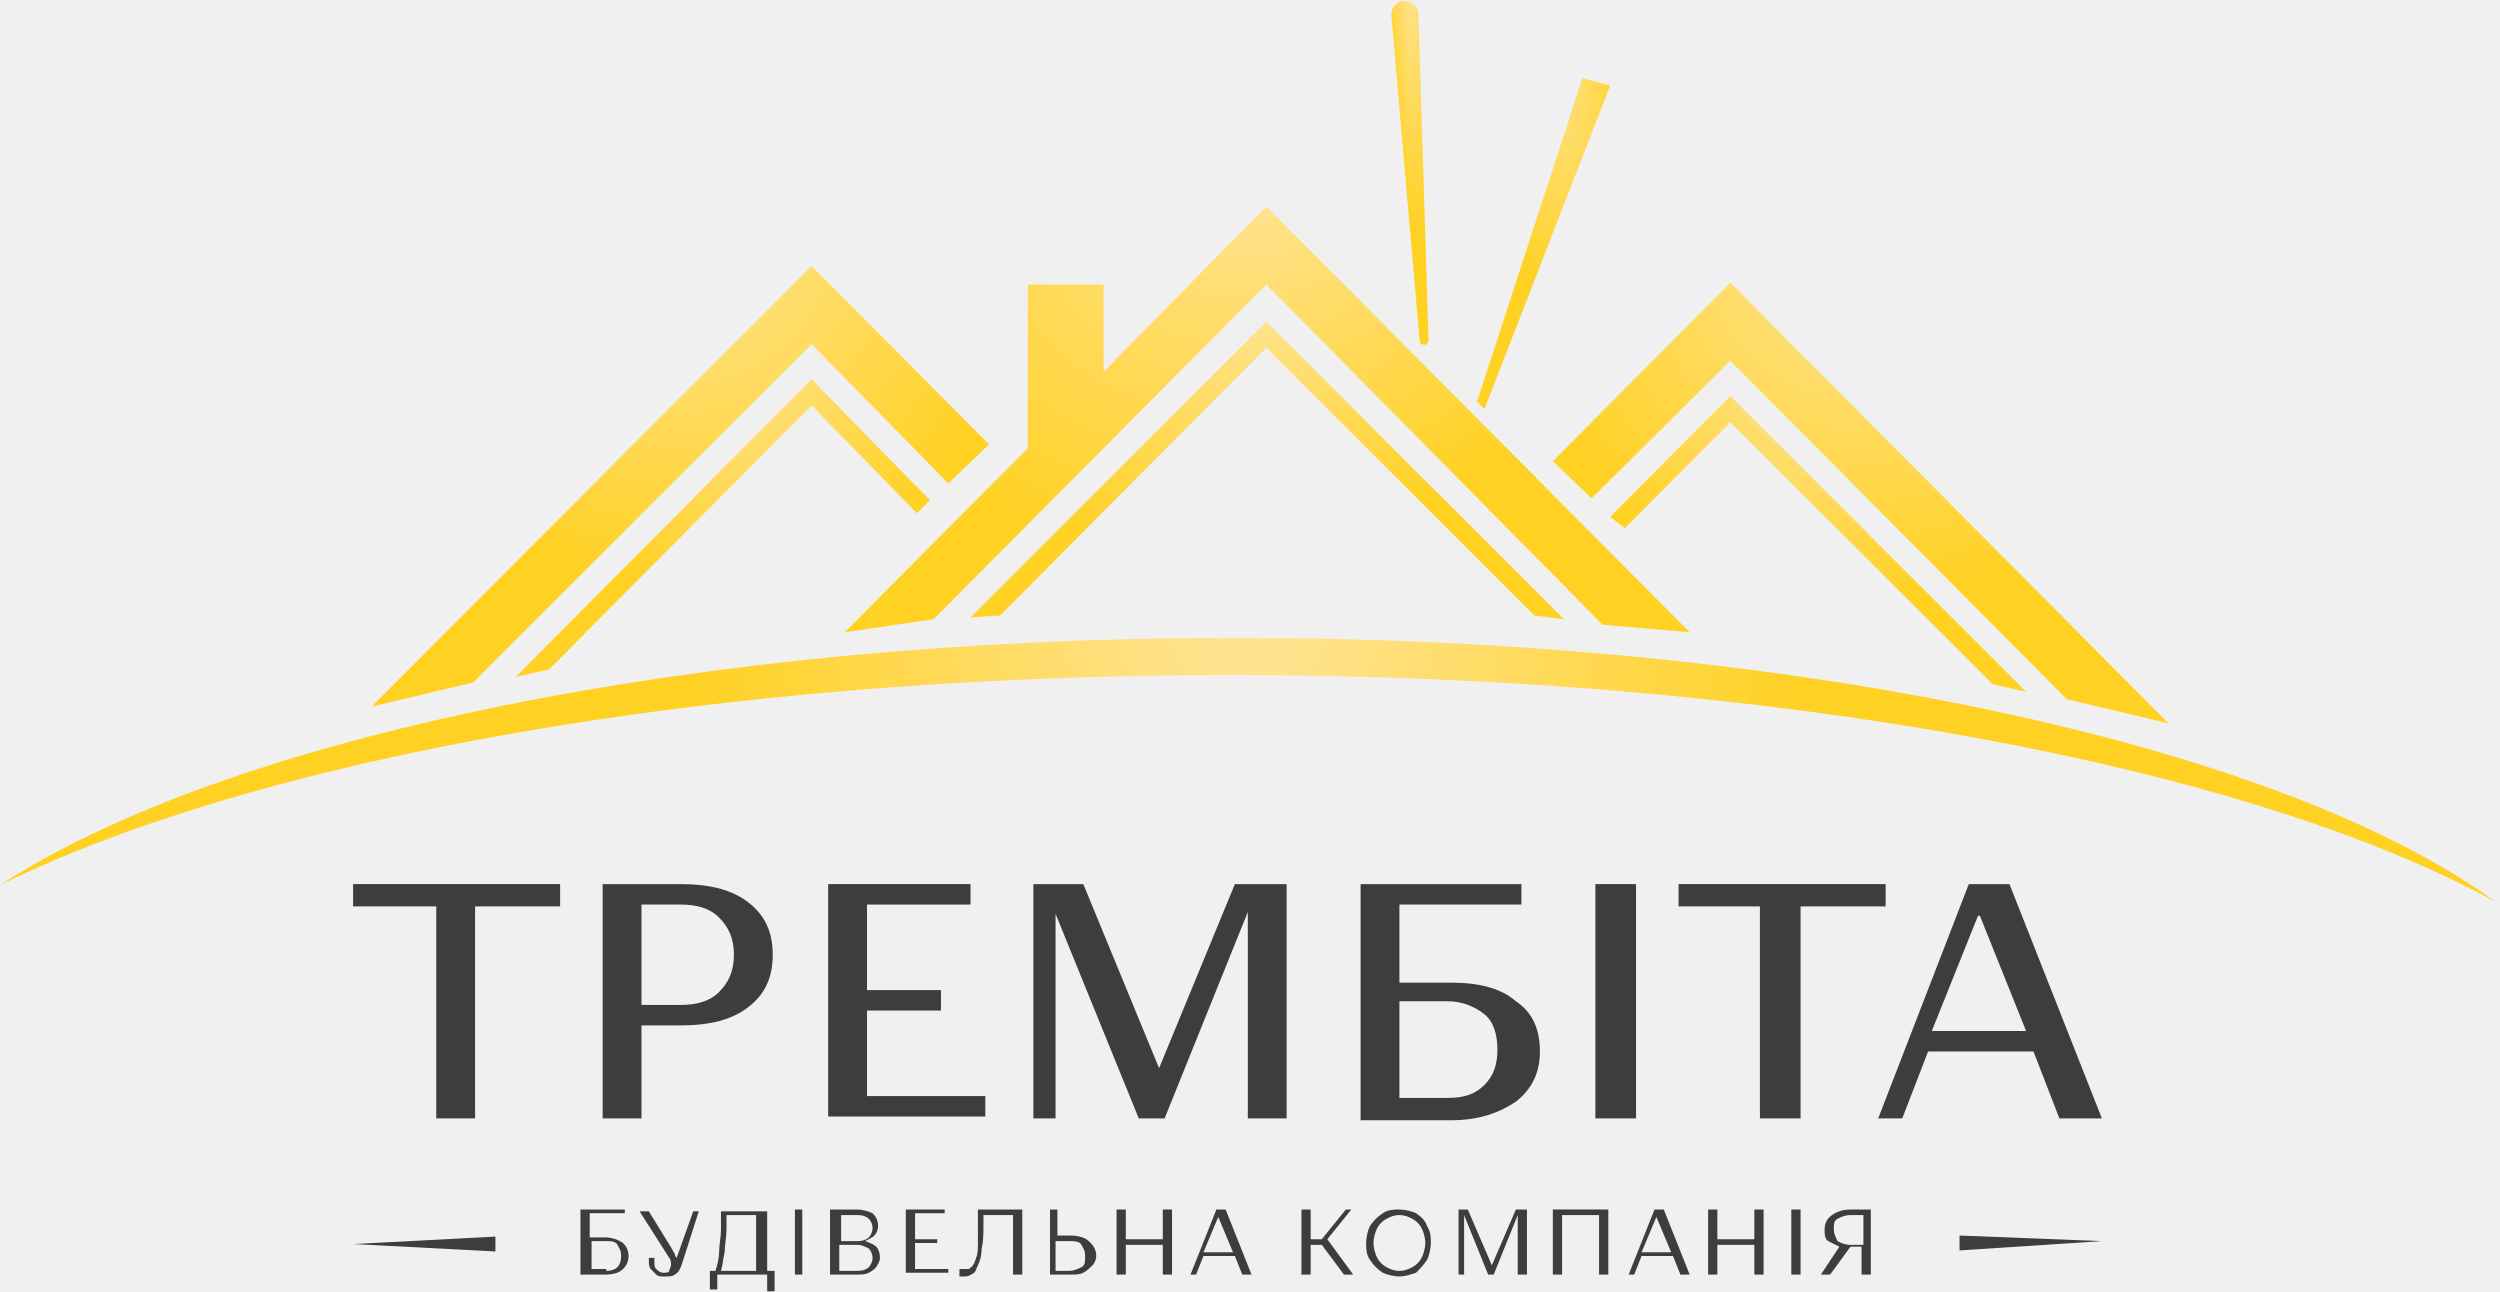
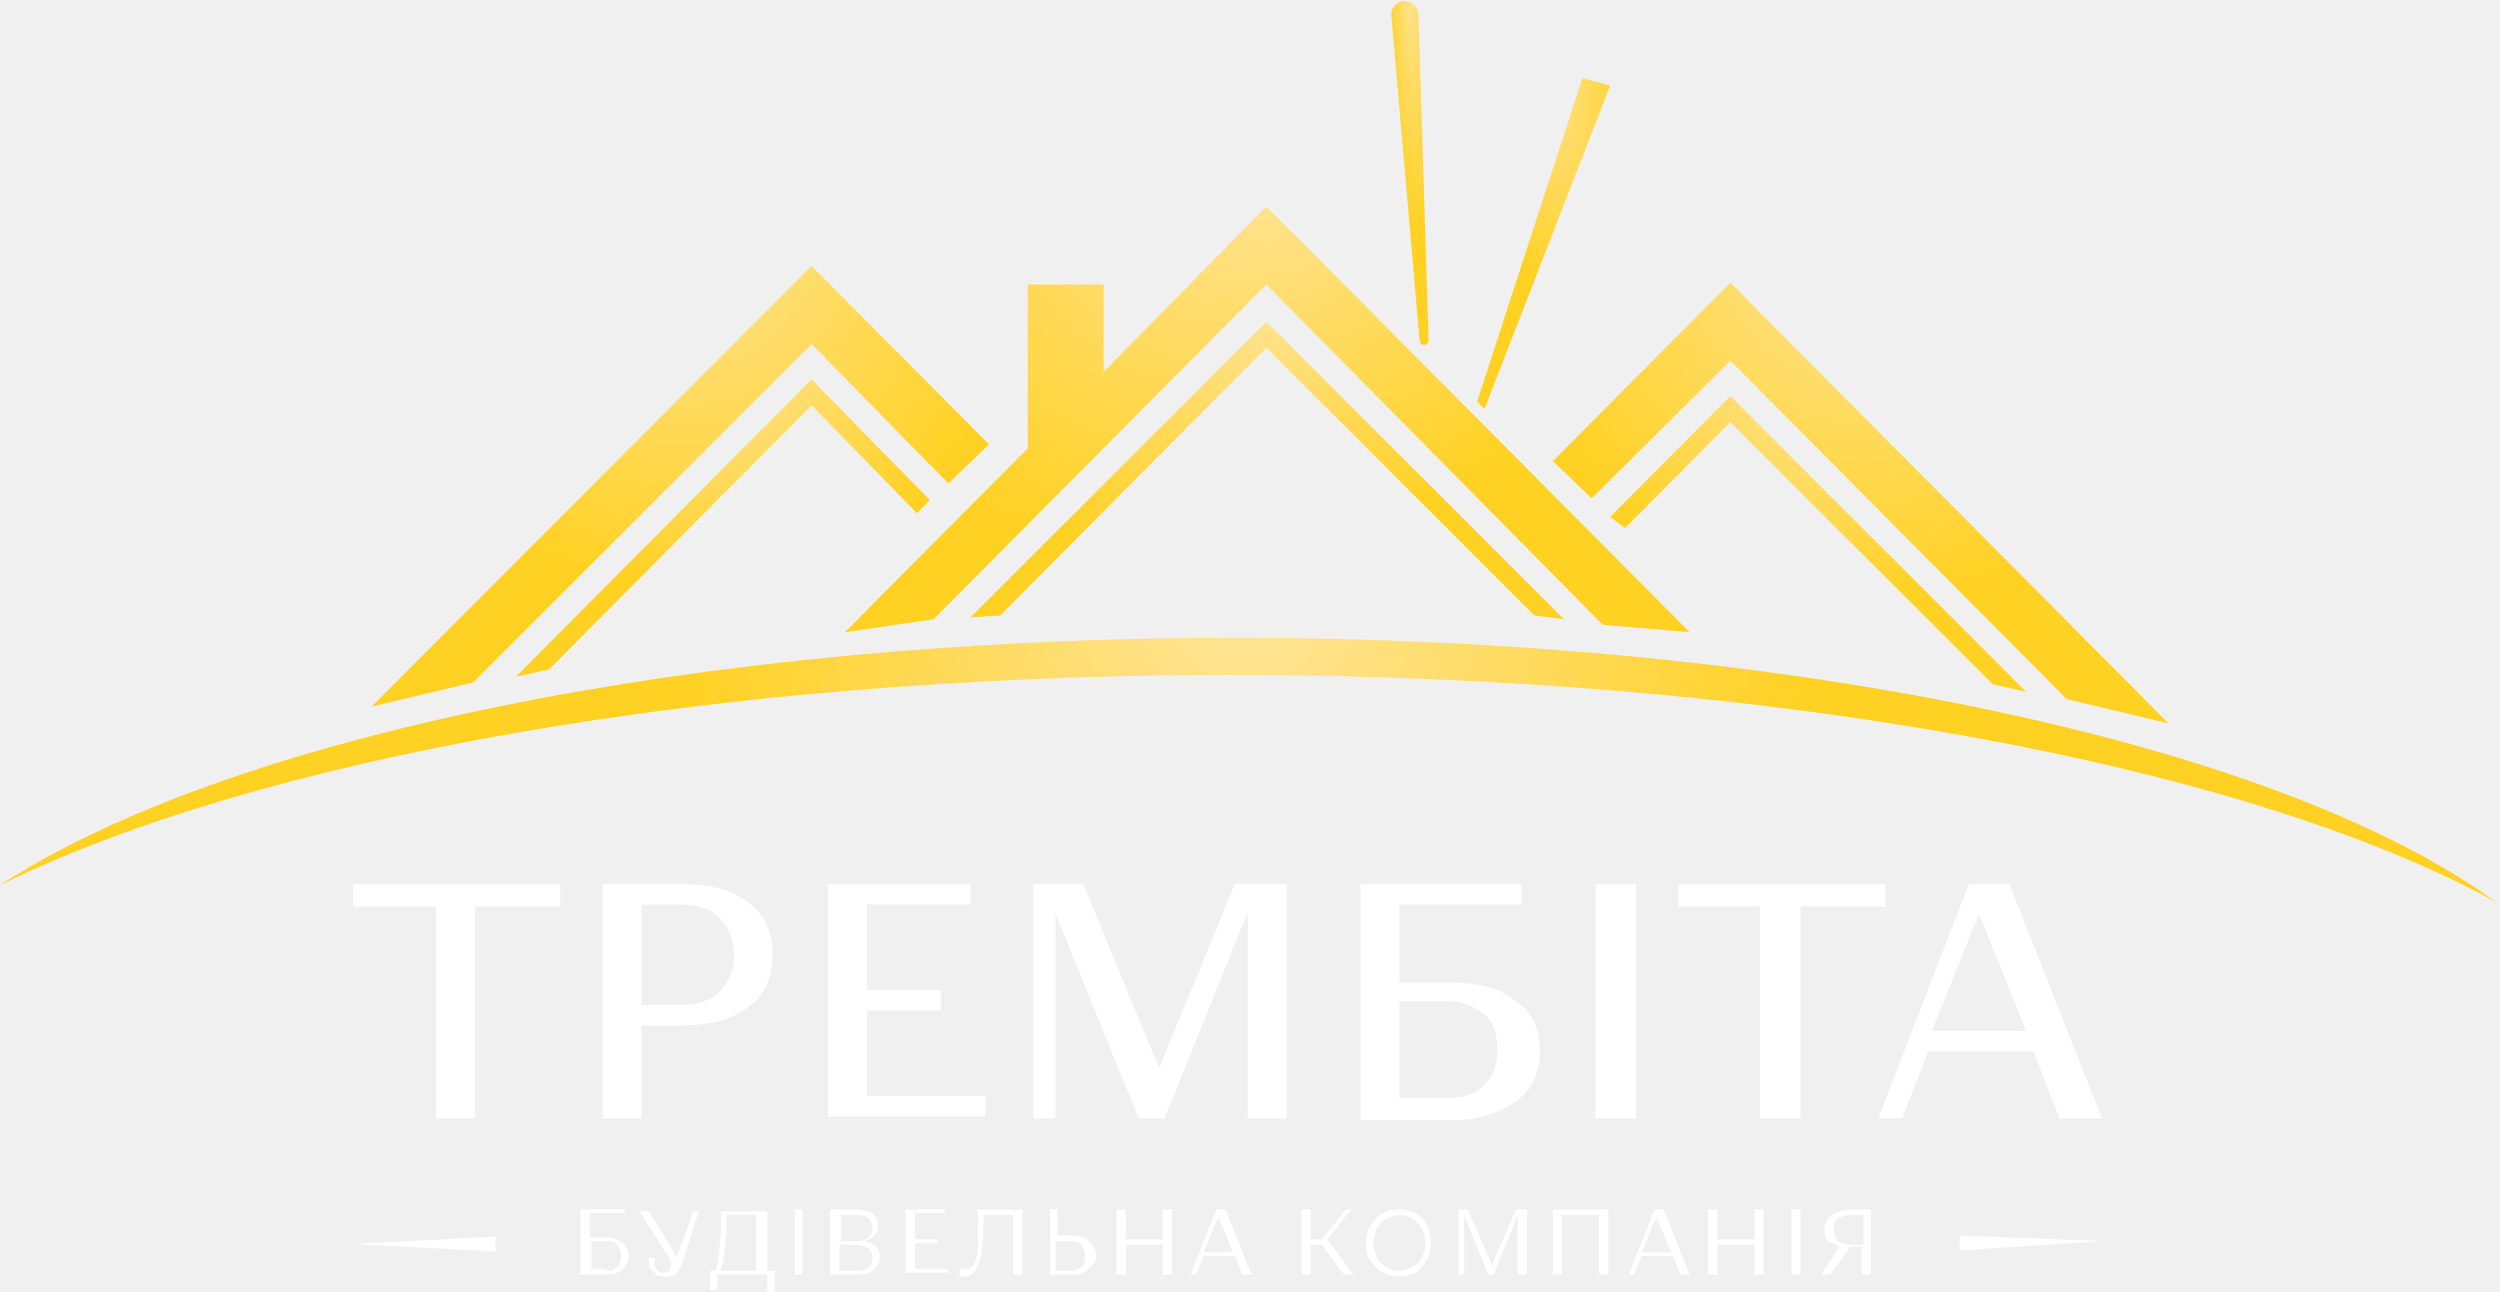
<svg xmlns="http://www.w3.org/2000/svg" width="242" height="125" viewBox="0 0 242 125" fill="none">
  <g clip-path="url(#clip0_1079_3232)">
-     <path d="M42.232 87.74H34.179V85.581H54.221V87.74H45.989V108.26H42.232V87.74Z" fill="#3D3D3D" />
-     <path d="M58.337 85.581H65.853C68.716 85.581 70.863 86.12 72.474 87.38C74.084 88.641 74.8 90.26 74.8 92.42C74.8 94.581 74.084 96.201 72.474 97.46C70.863 98.72 68.716 99.26 65.853 99.26H62.095V108.26H58.337V85.581ZM65.853 97.28C67.463 97.28 68.716 96.92 69.611 96.021C70.505 95.12 71.042 94.04 71.042 92.42C71.042 90.8 70.505 89.72 69.611 88.82C68.716 87.92 67.463 87.56 65.853 87.56H62.095V97.28H65.853Z" fill="#3D3D3D" />
-     <path d="M79.989 85.581H93.947V87.56H83.926V95.841H91.084V97.82H83.926V106.1H95.378V108.08H80.168V85.581H79.989Z" fill="#3D3D3D" />
-     <path d="M99.673 85.581H104.863L112.199 103.4L119.536 85.581H124.546V108.26H120.789V88.28L112.736 108.26H110.231L102.178 88.46V108.26H100.031V85.581H99.673Z" fill="#3D3D3D" />
-     <path d="M131.706 85.581H147.274V87.56H135.463V95.12H140.474C143.158 95.12 145.305 95.66 146.737 96.92C148.347 98 149.064 99.62 149.064 101.78C149.064 103.76 148.347 105.38 146.737 106.64C145.127 107.72 143.158 108.44 140.474 108.44H131.706V85.581ZM140.116 106.28C141.727 106.28 142.8 105.92 143.695 105.021C144.59 104.12 144.948 103.04 144.948 101.6C144.948 100.16 144.59 98.9 143.695 98.18C142.8 97.46 141.548 96.92 140.116 96.92H135.463V106.28H140.116Z" fill="#3D3D3D" />
-     <path d="M154.433 85.581H158.369V108.26H154.433V85.581Z" fill="#3D3D3D" />
-     <path d="M170.538 87.74H162.485V85.581H182.528V87.74H174.295V108.26H170.359V87.74H170.538Z" fill="#3D3D3D" />
-     <path d="M190.579 85.581H194.516L203.463 108.26H199.347L196.842 101.78H186.642L184.137 108.26H181.811L190.579 85.581ZM196.126 99.8L191.652 88.641H191.473L187 99.8H196.126Z" fill="#3D3D3D" />
-     <path d="M56.368 117.08H60.484V117.44H57.084V119.78H58.515C59.231 119.78 59.768 119.96 60.305 120.32C60.663 120.68 60.842 121.04 60.842 121.58C60.842 122.12 60.663 122.48 60.305 122.84C59.947 123.2 59.41 123.38 58.515 123.38H56.189V117.08H56.368ZM58.694 123.02C59.231 123.02 59.589 122.84 59.768 122.66C59.947 122.48 60.126 122.12 60.126 121.58C60.126 121.04 59.947 120.86 59.768 120.5C59.589 120.14 59.052 120.14 58.694 120.14H57.263V122.84H58.694V123.02Z" fill="#3D3D3D" />
-     <path d="M64.242 123.56C63.884 123.56 63.705 123.56 63.526 123.38C63.347 123.2 63.168 123.02 62.989 122.84C62.81 122.66 62.81 122.3 62.81 121.94V121.76H63.347V122.12C63.347 122.48 63.347 122.66 63.526 122.84C63.705 123.02 63.884 123.2 64.242 123.2C64.421 123.2 64.779 123.2 64.779 123.02C64.779 122.84 64.958 122.66 64.958 122.48C64.958 122.3 64.958 121.94 64.779 121.76L61.916 117.26H62.81L65.137 121.04C65.137 121.22 65.316 121.22 65.316 121.4C65.316 121.58 65.495 121.76 65.495 121.76L67.105 117.26H67.642L66.031 122.3C65.853 122.84 65.674 123.2 65.316 123.38C65.137 123.56 64.779 123.56 64.242 123.56Z" fill="#3D3D3D" />
-     <path d="M68.537 123.02H69.253C69.432 122.48 69.611 121.76 69.611 121.22C69.611 120.5 69.79 119.78 69.79 119.06C69.79 118.88 69.79 118.88 69.79 118.7V118.52V117.26H74.263V123.02H74.979V125H74.263V123.38H69.432V124.82H68.716V123.02H68.537ZM73.19 123.02V117.62H70.326V118.88C70.326 119.78 70.147 120.5 70.147 121.22C69.969 121.94 69.969 122.48 69.79 123.02H73.19Z" fill="#3D3D3D" />
-     <path d="M76.947 117.08H77.662V123.38H76.947V117.08Z" fill="#3D3D3D" />
-     <path d="M80.526 117.08H82.852C83.568 117.08 84.105 117.26 84.463 117.44C84.82 117.8 84.999 118.16 84.999 118.7C84.999 119.06 84.82 119.42 84.642 119.6C84.463 119.78 84.105 119.96 83.747 120.14C84.284 120.32 84.641 120.5 84.82 120.68C84.999 120.86 85.178 121.22 85.178 121.76C85.178 122.12 84.999 122.3 84.82 122.66C84.641 122.84 84.463 123.02 84.105 123.2C83.747 123.38 83.389 123.38 82.852 123.38H80.347V117.08H80.526ZM83.031 120.14C83.568 120.14 83.926 119.96 84.105 119.78C84.284 119.6 84.463 119.24 84.463 118.88C84.463 118.52 84.284 118.16 84.105 117.98C83.926 117.8 83.568 117.62 83.031 117.62H81.421V120.14H83.031ZM83.031 123.02C83.568 123.02 83.926 122.84 84.105 122.66C84.284 122.48 84.463 122.12 84.463 121.76C84.463 121.4 84.284 121.04 84.105 120.86C83.747 120.68 83.389 120.5 83.031 120.5H81.242V123.02H83.031Z" fill="#3D3D3D" />
-     <path d="M87.682 117.08H91.441V117.44H88.577V119.96H90.725V120.32H88.577V122.84H91.798V123.2H87.682V117.08Z" fill="#3D3D3D" />
-     <path d="M93.41 123.56C93.231 123.56 93.231 123.56 93.052 123.56C92.873 123.56 92.873 123.56 92.873 123.56V122.84C93.052 122.84 93.052 122.84 93.231 122.84C93.231 122.84 93.41 122.84 93.589 122.84C93.768 122.84 93.947 122.84 93.947 122.66C94.126 122.66 94.126 122.48 94.305 122.3C94.305 122.12 94.484 121.94 94.484 121.76C94.663 121.4 94.662 120.86 94.662 120.32C94.662 119.78 94.662 119.06 94.662 118.16V117.08H98.958V123.38H98.062V117.62H95.199V118.34C95.199 119.42 95.199 120.14 95.02 120.86C95.02 121.58 94.841 122.12 94.662 122.48C94.484 122.84 94.484 123.02 94.305 123.2C93.768 123.56 93.589 123.56 93.41 123.56Z" fill="#3D3D3D" />
-     <path d="M101.463 117.08H102.357V119.6H103.61C104.326 119.6 105.041 119.78 105.399 120.14C105.757 120.5 106.115 120.86 106.115 121.58C106.115 121.94 105.936 122.3 105.757 122.48C105.578 122.66 105.22 123.02 104.862 123.2C104.504 123.38 104.147 123.38 103.61 123.38H101.641V117.08H101.463ZM103.431 123.02C103.968 123.02 104.326 122.84 104.683 122.66C105.041 122.48 105.041 122.12 105.041 121.58C105.041 121.04 104.862 120.86 104.683 120.5C104.504 120.14 103.968 120.14 103.431 120.14H102.178V123.02H103.431Z" fill="#3D3D3D" />
-     <path d="M108.083 117.08H108.978V119.96H112.557V117.08H113.452V123.38H112.557V120.5H108.978V123.38H108.083V117.08Z" fill="#3D3D3D" />
-     <path d="M117.747 117.08H118.642L121.147 123.38H120.253L119.537 121.58H116.494L115.779 123.38H115.242L117.747 117.08ZM119.357 121.22L117.926 117.8L116.494 121.22H119.357Z" fill="#3D3D3D" />
-     <path d="M125.979 117.08H126.873V119.96H127.948L130.274 117.08H130.811L128.484 119.96L130.989 123.38H130.095L127.948 120.5H126.873V123.38H125.979V117.08Z" fill="#3D3D3D" />
-     <path d="M135.463 123.56C134.926 123.56 134.21 123.38 133.852 123.2C133.315 122.84 132.958 122.48 132.6 121.94C132.242 121.4 132.242 120.86 132.242 120.32C132.242 119.78 132.421 119.06 132.6 118.7C132.958 118.16 133.315 117.8 133.852 117.44C134.389 117.08 134.926 117.08 135.463 117.08C135.999 117.08 136.715 117.26 137.074 117.44C137.61 117.8 137.968 118.16 138.147 118.7C138.505 119.24 138.505 119.78 138.505 120.32C138.505 120.86 138.326 121.58 138.147 121.94C137.789 122.48 137.432 122.84 137.074 123.2C136.536 123.38 135.999 123.56 135.463 123.56ZM135.463 123.02C135.999 123.02 136.357 122.84 136.715 122.66C137.074 122.48 137.431 122.12 137.61 121.76C137.789 121.4 137.968 120.86 137.968 120.32C137.968 119.78 137.789 119.24 137.61 118.88C137.431 118.52 137.074 118.16 136.715 117.98C136.357 117.8 135.999 117.62 135.463 117.62C134.926 117.62 134.568 117.8 134.21 117.98C133.852 118.16 133.494 118.52 133.315 118.88C133.136 119.24 132.958 119.78 132.958 120.32C132.958 120.86 133.136 121.4 133.315 121.76C133.494 122.12 133.852 122.48 134.21 122.66C134.568 122.84 134.926 123.02 135.463 123.02Z" fill="#3D3D3D" />
-     <path d="M141.011 117.08H142.084L144.41 122.48L146.737 117.08H147.81V123.38H146.916V117.62L144.589 123.38H144.052L141.726 117.62V123.38H141.189V117.08H141.011Z" fill="#3D3D3D" />
-     <path d="M150.494 117.08H155.684V123.38H154.789V117.62H151.21V123.38H150.315V117.08H150.494Z" fill="#3D3D3D" />
-     <path d="M160.158 117.08H161.053L163.558 123.38H162.663L161.947 121.58H158.905L158.19 123.38H157.653L160.158 117.08ZM161.768 121.22L160.337 117.8L158.905 121.22H161.768Z" fill="#3D3D3D" />
-     <path d="M165.347 117.08H166.242V119.96H169.82V117.08H170.716V123.38H169.82V120.5H166.242V123.38H165.347V117.08Z" fill="#3D3D3D" />
-     <path d="M173.399 117.08H174.294V123.38H173.399V117.08Z" fill="#3D3D3D" />
-     <path d="M178.052 120.68C177.694 120.5 177.336 120.32 176.978 120.14C176.62 119.96 176.621 119.42 176.621 119.06C176.621 118.52 176.799 117.98 177.336 117.62C177.873 117.26 178.409 117.08 179.126 117.08H181.093V123.38H180.199V120.68H179.126L177.157 123.38H176.262L178.052 120.68ZM180.378 120.5V117.62H179.126C178.588 117.62 178.23 117.8 177.873 117.98C177.515 118.16 177.515 118.52 177.515 119.06C177.515 119.42 177.694 119.78 177.873 120.14C178.23 120.32 178.588 120.5 179.126 120.5H180.378Z" fill="#3D3D3D" />
-     <path d="M34.178 120.423L47.957 121.142V119.702L34.178 120.423Z" fill="#3D3D3D" />
-     <path d="M203.463 120.14L189.685 119.6V121.04L203.463 120.14Z" fill="#3D3D3D" />
+     <path d="M42.232 87.74H34.179V85.581H54.221V87.74H45.989V108.26H42.232V87.74Z" fill="white" />
+     <path d="M58.337 85.581H65.853C68.716 85.581 70.863 86.12 72.474 87.38C74.084 88.641 74.8 90.26 74.8 92.42C74.8 94.581 74.084 96.201 72.474 97.46C70.863 98.72 68.716 99.26 65.853 99.26H62.095V108.26H58.337V85.581ZM65.853 97.28C67.463 97.28 68.716 96.92 69.611 96.021C70.505 95.12 71.042 94.04 71.042 92.42C71.042 90.8 70.505 89.72 69.611 88.82C68.716 87.92 67.463 87.56 65.853 87.56H62.095V97.28H65.853Z" fill="white" />
+     <path d="M79.989 85.581H93.947V87.56H83.926V95.841H91.084V97.82H83.926V106.1H95.378V108.08H80.168V85.581H79.989Z" fill="white" />
+     <path d="M99.673 85.581H104.863L112.199 103.4L119.536 85.581H124.546V108.26H120.789V88.28L112.736 108.26H110.231L102.178 88.46V108.26H100.031V85.581H99.673Z" fill="white" />
+     <path d="M131.706 85.581H147.274V87.56H135.463V95.12H140.474C143.158 95.12 145.305 95.66 146.737 96.92C148.347 98 149.064 99.62 149.064 101.78C149.064 103.76 148.347 105.38 146.737 106.64C145.127 107.72 143.158 108.44 140.474 108.44H131.706V85.581ZM140.116 106.28C141.727 106.28 142.8 105.92 143.695 105.021C144.59 104.12 144.948 103.04 144.948 101.6C144.948 100.16 144.59 98.9 143.695 98.18C142.8 97.46 141.548 96.92 140.116 96.92H135.463V106.28H140.116Z" fill="white" />
+     <path d="M154.433 85.581H158.369V108.26H154.433V85.581Z" fill="white" />
+     <path d="M170.538 87.74H162.485V85.581H182.528V87.74H174.295V108.26H170.359V87.74H170.538Z" fill="white" />
+     <path d="M190.579 85.581H194.516L203.463 108.26H199.347L196.842 101.78H186.642L184.137 108.26H181.811L190.579 85.581ZM196.126 99.8L191.652 88.641H191.473L187 99.8H196.126Z" fill="white" />
+     <path d="M56.368 117.08H60.484V117.44H57.084V119.78H58.515C59.231 119.78 59.768 119.96 60.305 120.32C60.663 120.68 60.842 121.04 60.842 121.58C60.842 122.12 60.663 122.48 60.305 122.84C59.947 123.2 59.41 123.38 58.515 123.38H56.189V117.08H56.368ZM58.694 123.02C59.231 123.02 59.589 122.84 59.768 122.66C59.947 122.48 60.126 122.12 60.126 121.58C60.126 121.04 59.947 120.86 59.768 120.5C59.589 120.14 59.052 120.14 58.694 120.14H57.263V122.84H58.694V123.02Z" fill="white" />
+     <path d="M64.242 123.56C63.884 123.56 63.705 123.56 63.526 123.38C63.347 123.2 63.168 123.02 62.989 122.84C62.81 122.66 62.81 122.3 62.81 121.94V121.76H63.347V122.12C63.347 122.48 63.347 122.66 63.526 122.84C63.705 123.02 63.884 123.2 64.242 123.2C64.421 123.2 64.779 123.2 64.779 123.02C64.779 122.84 64.958 122.66 64.958 122.48C64.958 122.3 64.958 121.94 64.779 121.76L61.916 117.26H62.81L65.137 121.04C65.137 121.22 65.316 121.22 65.316 121.4C65.316 121.58 65.495 121.76 65.495 121.76L67.105 117.26H67.642L66.031 122.3C65.853 122.84 65.674 123.2 65.316 123.38C65.137 123.56 64.779 123.56 64.242 123.56Z" fill="white" />
+     <path d="M68.537 123.02H69.253C69.432 122.48 69.611 121.76 69.611 121.22C69.611 120.5 69.79 119.78 69.79 119.06C69.79 118.88 69.79 118.88 69.79 118.7V118.52V117.26H74.263V123.02H74.979V125H74.263V123.38H69.432V124.82H68.716V123.02H68.537ZM73.19 123.02V117.62H70.326V118.88C70.326 119.78 70.147 120.5 70.147 121.22C69.969 121.94 69.969 122.48 69.79 123.02H73.19Z" fill="white" />
+     <path d="M76.947 117.08H77.662V123.38H76.947V117.08Z" fill="white" />
+     <path d="M80.526 117.08H82.852C83.568 117.08 84.105 117.26 84.463 117.44C84.82 117.8 84.999 118.16 84.999 118.7C84.999 119.06 84.82 119.42 84.642 119.6C84.463 119.78 84.105 119.96 83.747 120.14C84.284 120.32 84.641 120.5 84.82 120.68C84.999 120.86 85.178 121.22 85.178 121.76C85.178 122.12 84.999 122.3 84.82 122.66C84.641 122.84 84.463 123.02 84.105 123.2C83.747 123.38 83.389 123.38 82.852 123.38H80.347V117.08H80.526ZM83.031 120.14C83.568 120.14 83.926 119.96 84.105 119.78C84.284 119.6 84.463 119.24 84.463 118.88C84.463 118.52 84.284 118.16 84.105 117.98C83.926 117.8 83.568 117.62 83.031 117.62H81.421V120.14H83.031ZM83.031 123.02C83.568 123.02 83.926 122.84 84.105 122.66C84.284 122.48 84.463 122.12 84.463 121.76C84.463 121.4 84.284 121.04 84.105 120.86C83.747 120.68 83.389 120.5 83.031 120.5H81.242V123.02H83.031Z" fill="white" />
+     <path d="M87.682 117.08H91.441V117.44H88.577V119.96H90.725V120.32H88.577V122.84H91.798V123.2H87.682V117.08Z" fill="white" />
+     <path d="M93.41 123.56C93.231 123.56 93.231 123.56 93.052 123.56C92.873 123.56 92.873 123.56 92.873 123.56V122.84C93.052 122.84 93.052 122.84 93.231 122.84C93.231 122.84 93.41 122.84 93.589 122.84C93.768 122.84 93.947 122.84 93.947 122.66C94.126 122.66 94.126 122.48 94.305 122.3C94.305 122.12 94.484 121.94 94.484 121.76C94.663 121.4 94.662 120.86 94.662 120.32C94.662 119.78 94.662 119.06 94.662 118.16V117.08H98.958V123.38H98.062V117.62H95.199V118.34C95.199 119.42 95.199 120.14 95.02 120.86C95.02 121.58 94.841 122.12 94.662 122.48C94.484 122.84 94.484 123.02 94.305 123.2C93.768 123.56 93.589 123.56 93.41 123.56Z" fill="white" />
+     <path d="M101.463 117.08H102.357V119.6H103.61C104.326 119.6 105.041 119.78 105.399 120.14C105.757 120.5 106.115 120.86 106.115 121.58C106.115 121.94 105.936 122.3 105.757 122.48C105.578 122.66 105.22 123.02 104.862 123.2C104.504 123.38 104.147 123.38 103.61 123.38H101.641V117.08H101.463ZM103.431 123.02C103.968 123.02 104.326 122.84 104.683 122.66C105.041 122.48 105.041 122.12 105.041 121.58C105.041 121.04 104.862 120.86 104.683 120.5C104.504 120.14 103.968 120.14 103.431 120.14H102.178V123.02H103.431Z" fill="white" />
+     <path d="M108.083 117.08H108.978V119.96H112.557V117.08H113.452V123.38H112.557V120.5H108.978V123.38H108.083V117.08Z" fill="white" />
+     <path d="M117.747 117.08H118.642L121.147 123.38H120.253L119.537 121.58H116.494L115.779 123.38H115.242L117.747 117.08ZM119.357 121.22L117.926 117.8L116.494 121.22H119.357Z" fill="white" />
+     <path d="M125.979 117.08H126.873V119.96H127.948L130.274 117.08H130.811L128.484 119.96L130.989 123.38H130.095L127.948 120.5H126.873V123.38H125.979V117.08Z" fill="white" />
+     <path d="M135.463 123.56C134.926 123.56 134.21 123.38 133.852 123.2C133.315 122.84 132.958 122.48 132.6 121.94C132.242 121.4 132.242 120.86 132.242 120.32C132.242 119.78 132.421 119.06 132.6 118.7C132.958 118.16 133.315 117.8 133.852 117.44C134.389 117.08 134.926 117.08 135.463 117.08C135.999 117.08 136.715 117.26 137.074 117.44C137.61 117.8 137.968 118.16 138.147 118.7C138.505 119.24 138.505 119.78 138.505 120.32C138.505 120.86 138.326 121.58 138.147 121.94C137.789 122.48 137.432 122.84 137.074 123.2C136.536 123.38 135.999 123.56 135.463 123.56ZM135.463 123.02C135.999 123.02 136.357 122.84 136.715 122.66C137.074 122.48 137.431 122.12 137.61 121.76C137.789 121.4 137.968 120.86 137.968 120.32C137.968 119.78 137.789 119.24 137.61 118.88C137.431 118.52 137.074 118.16 136.715 117.98C136.357 117.8 135.999 117.62 135.463 117.62C134.926 117.62 134.568 117.8 134.21 117.98C133.852 118.16 133.494 118.52 133.315 118.88C133.136 119.24 132.958 119.78 132.958 120.32C132.958 120.86 133.136 121.4 133.315 121.76C133.494 122.12 133.852 122.48 134.21 122.66C134.568 122.84 134.926 123.02 135.463 123.02Z" fill="white" />
+     <path d="M141.011 117.08H142.084L144.41 122.48L146.737 117.08H147.81V123.38H146.916V117.62L144.589 123.38H144.052L141.726 117.62V123.38H141.189V117.08H141.011Z" fill="white" />
+     <path d="M150.494 117.08H155.684V123.38H154.789V117.62H151.21V123.38H150.315V117.08H150.494Z" fill="white" />
+     <path d="M160.158 117.08H161.053L163.558 123.38H162.663L161.947 121.58H158.905L158.19 123.38H157.653L160.158 117.08ZM161.768 121.22L160.337 117.8L158.905 121.22H161.768Z" fill="white" />
+     <path d="M165.347 117.08H166.242V119.96H169.82V117.08H170.716V123.38H169.82V120.5H166.242V123.38H165.347V117.08Z" fill="white" />
+     <path d="M173.399 117.08H174.294V123.38H173.399V117.08Z" fill="white" />
+     <path d="M178.052 120.68C177.694 120.5 177.336 120.32 176.978 120.14C176.62 119.96 176.621 119.42 176.621 119.06C176.621 118.52 176.799 117.98 177.336 117.62C177.873 117.26 178.409 117.08 179.126 117.08H181.093V123.38H180.199V120.68H179.126L177.157 123.38H176.262L178.052 120.68ZM180.378 120.5V117.62H179.126C178.588 117.62 178.23 117.8 177.873 117.98C177.515 118.16 177.515 118.52 177.515 119.06C177.515 119.42 177.694 119.78 177.873 120.14C178.23 120.32 178.588 120.5 179.126 120.5H180.378Z" fill="white" />
+     <path d="M34.178 120.423L47.957 121.142V119.702L34.178 120.423Z" fill="white" />
+     <path d="M203.463 120.14L189.685 119.6V121.04L203.463 120.14Z" fill="white" />
    <path d="M119.537 61.74C67.284 61.74 21.832 71.46 0 85.679C24.874 73.44 68.895 65.34 119.179 65.34C171.79 65.34 217.6 74.159 241.58 87.299C220.822 72.18 173.937 61.74 119.537 61.74Z" fill="url(#paint0_radial_1079_3232)" />
    <path d="M90.369 59.94L122.58 27.54L155.148 60.48L163.559 61.2L122.58 19.98L106.832 36V27.54H99.496V43.38L81.78 61.2L90.369 59.94Z" fill="url(#paint1_radial_1079_3232)" />
    <path d="M93.948 59.76L96.811 59.58L122.58 33.66L148.527 59.58L151.39 59.94L122.58 31.14L93.948 59.76Z" fill="url(#paint2_radial_1079_3232)" />
    <path d="M154.075 48.24L167.496 34.92L200.065 67.679L209.906 70.019L167.496 27.36L150.316 44.64L154.075 48.24Z" fill="url(#paint3_radial_1079_3232)" />
    <path d="M155.864 50.04L157.295 51.12L167.495 40.86L192.905 66.24L196.126 66.96L167.495 38.34L155.864 50.04Z" fill="url(#paint4_radial_1079_3232)" />
    <path d="M78.558 33.3L91.8 46.8L95.737 43.02L78.558 25.74L35.968 68.4L45.81 66.059L78.558 33.3Z" fill="url(#paint5_radial_1079_3232)" />
    <path d="M78.559 36.72L49.928 65.52L53.148 64.8L78.559 39.24L88.759 49.68L90.012 48.42L78.559 36.72Z" fill="url(#paint6_radial_1079_3232)" />
    <path d="M155.864 8.28L153.18 7.56L142.98 38.88L143.696 39.6L155.864 8.28Z" fill="url(#paint7_radial_1079_3232)" />
    <path d="M137.52 33.225C137.785 33.544 138.301 33.347 138.287 32.931L137.297 1.362C137.274 0.618 136.641 0.041 135.902 0.091C135.171 0.14 134.622 0.784 134.686 1.518L137.421 32.983C137.429 33.072 137.463 33.157 137.52 33.225Z" fill="url(#paint8_radial_1079_3232)" />
  </g>
  <defs>
    <radialGradient id="paint0_radial_1079_3232" cx="0" cy="0" r="1" gradientUnits="userSpaceOnUse" gradientTransform="translate(120.79 59.3541) rotate(20.6958) scale(79.0748 76.4074)">
      <stop stop-color="#FFE498" />
      <stop offset="0.701" stop-color="#FFD122" />
    </radialGradient>
    <radialGradient id="paint1_radial_1079_3232" cx="0" cy="0" r="1" gradientUnits="userSpaceOnUse" gradientTransform="translate(122.669 16.1326) rotate(60.9417) scale(51.5565 63.9763)">
      <stop stop-color="#FFE498" />
      <stop offset="0.701" stop-color="#FFD122" />
    </radialGradient>
    <radialGradient id="paint2_radial_1079_3232" cx="0" cy="0" r="1" gradientUnits="userSpaceOnUse" gradientTransform="translate(122.669 28.4519) rotate(60.8124) scale(36.0673 44.881)">
      <stop stop-color="#FFE498" />
      <stop offset="0.701" stop-color="#FFD122" />
    </radialGradient>
    <radialGradient id="paint3_radial_1079_3232" cx="0" cy="0" r="1" gradientUnits="userSpaceOnUse" gradientTransform="translate(180.112 23.3781) rotate(68.6342) scale(50.0833 49.665)">
      <stop stop-color="#FFE498" />
      <stop offset="0.701" stop-color="#FFD122" />
    </radialGradient>
    <radialGradient id="paint4_radial_1079_3232" cx="0" cy="0" r="1" gradientUnits="userSpaceOnUse" gradientTransform="translate(175.994 35.6687) rotate(68.4955) scale(33.6321 33.5256)">
      <stop stop-color="#FFE498" />
      <stop offset="0.701" stop-color="#FFD122" />
    </radialGradient>
    <radialGradient id="paint5_radial_1079_3232" cx="0" cy="0" r="1" gradientUnits="userSpaceOnUse" gradientTransform="translate(65.8524 21.7583) rotate(68.5758) scale(50.1033 49.7943)">
      <stop stop-color="#FFE498" />
      <stop offset="0.701" stop-color="#FFD122" />
    </radialGradient>
    <radialGradient id="paint6_radial_1079_3232" cx="0" cy="0" r="1" gradientUnits="userSpaceOnUse" gradientTransform="translate(69.9697 34.0318) rotate(68.7043) scale(33.7954 33.4243)">
      <stop stop-color="#FFE498" />
      <stop offset="0.701" stop-color="#FFD122" />
    </radialGradient>
    <radialGradient id="paint7_radial_1079_3232" cx="0" cy="0" r="1" gradientUnits="userSpaceOnUse" gradientTransform="translate(149.422 4.56946) rotate(83.5743) scale(35.2516 11.4584)">
      <stop stop-color="#FFE498" />
      <stop offset="0.701" stop-color="#FFD122" />
    </radialGradient>
    <radialGradient id="paint8_radial_1079_3232" cx="0" cy="0" r="1" gradientUnits="userSpaceOnUse" gradientTransform="translate(136.449 -3.19197) rotate(88.2373) scale(37.4094 3.36159)">
      <stop stop-color="#FFE498" />
      <stop offset="0.701" stop-color="#FFD122" />
    </radialGradient>
    <clipPath id="clip0_1079_3232">
      <rect width="242" height="125" fill="white" />
    </clipPath>
  </defs>
</svg>
